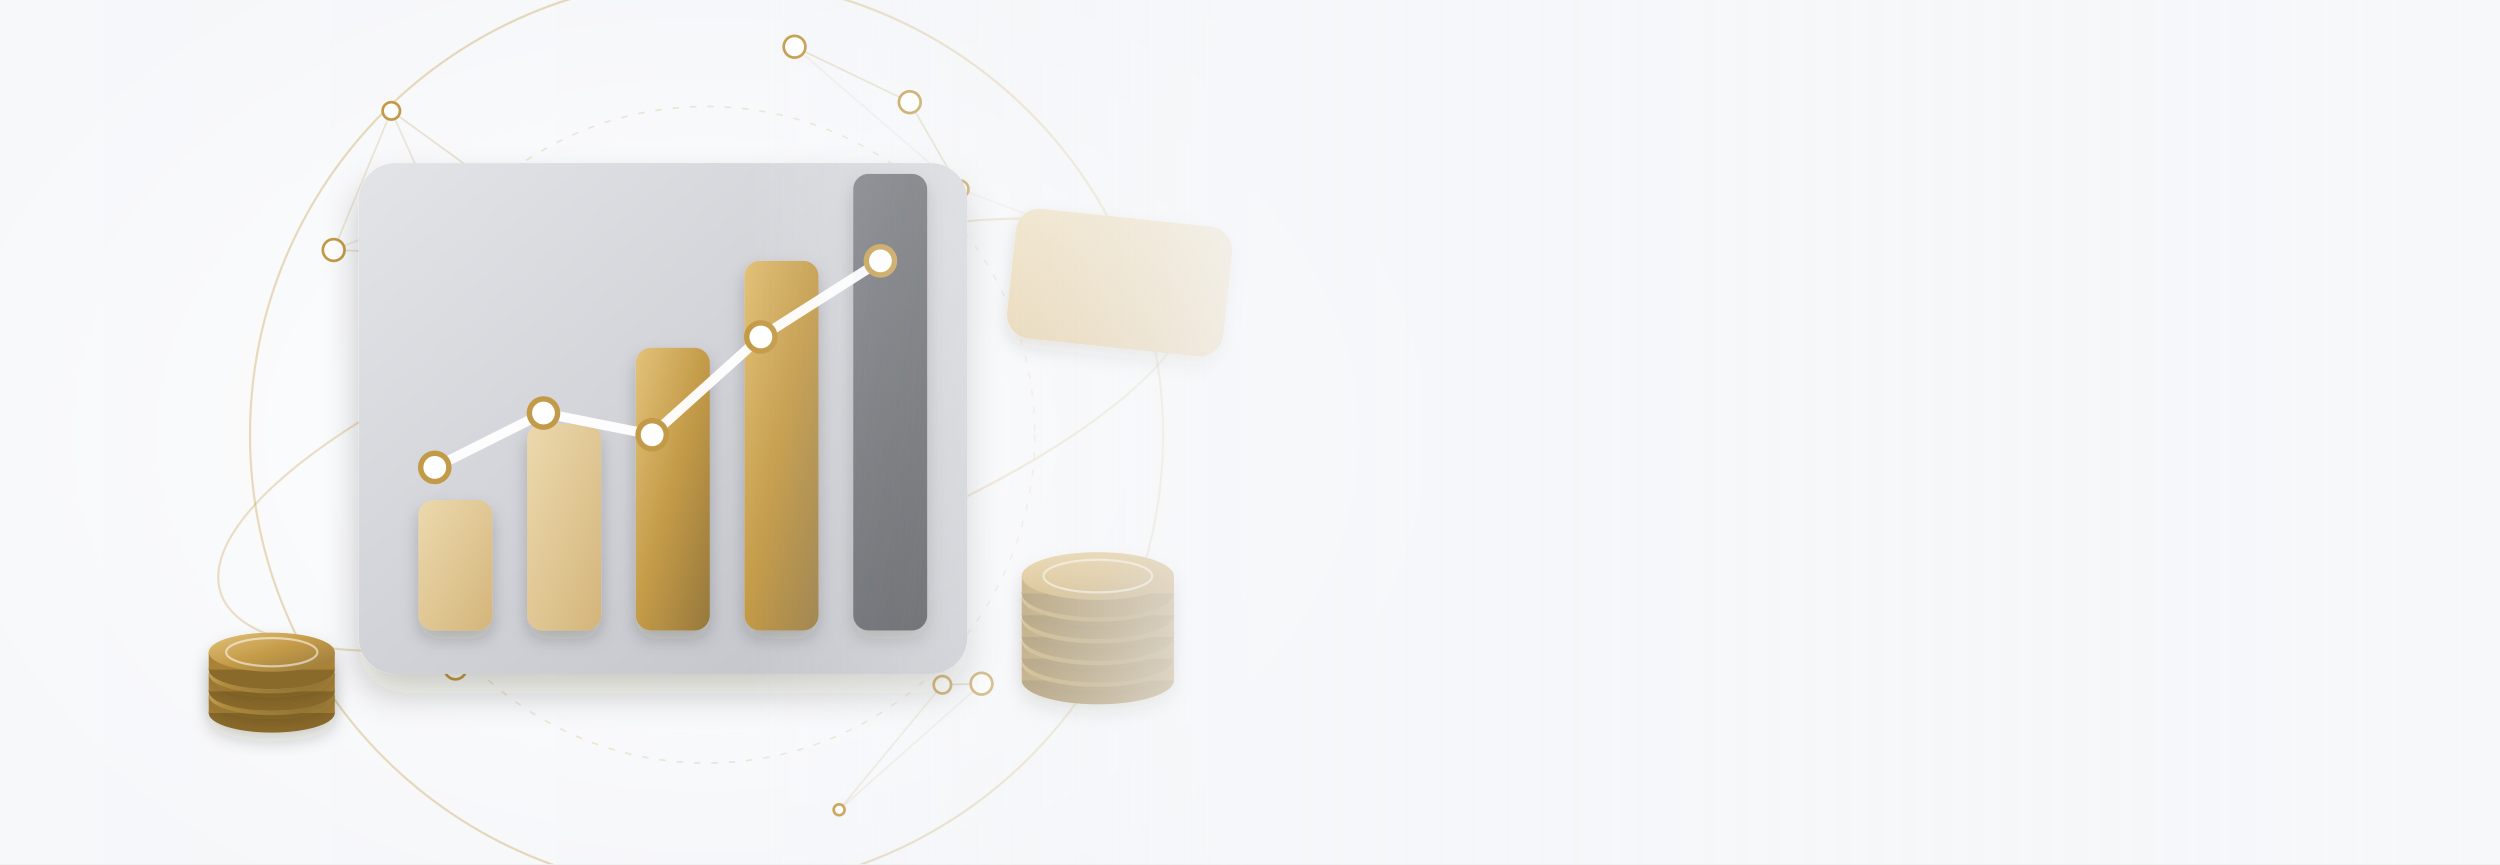
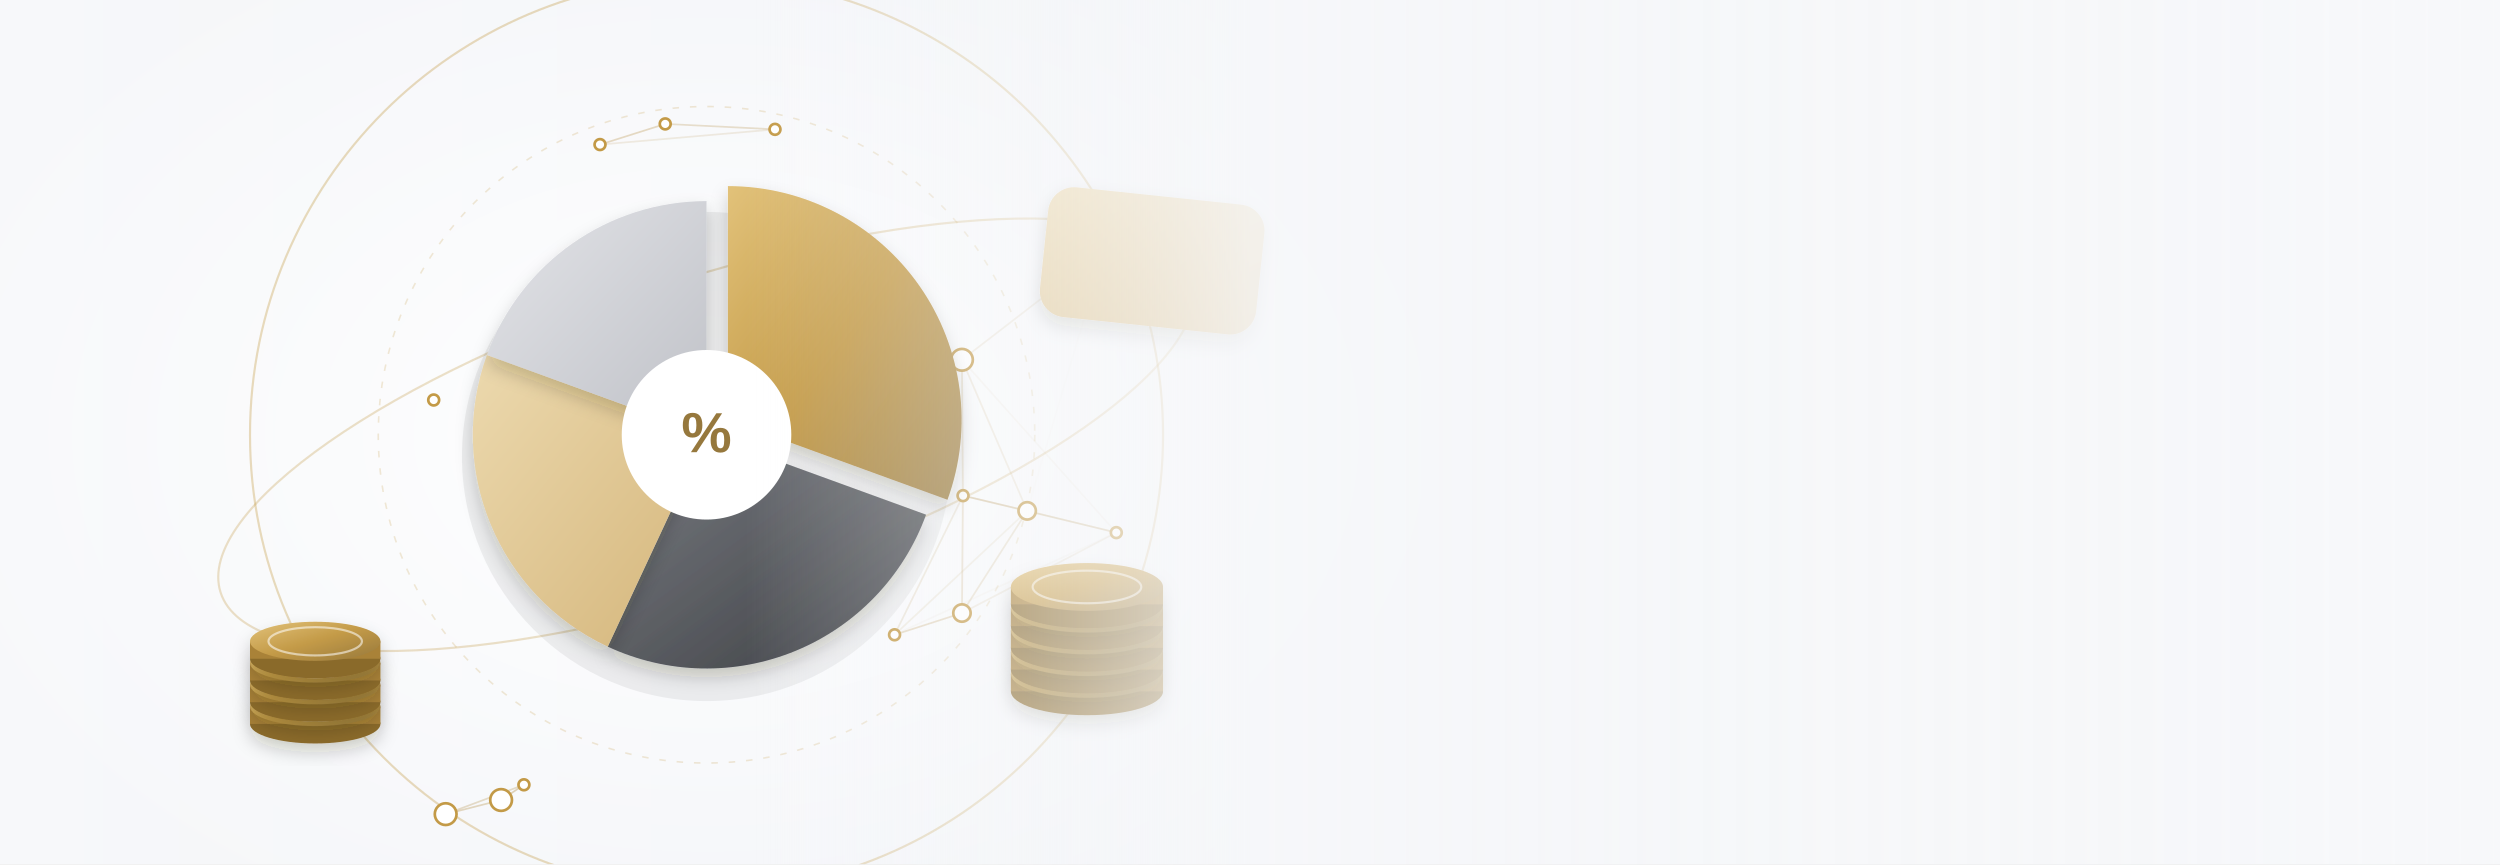
<svg xmlns="http://www.w3.org/2000/svg" viewBox="0 0 2300 795" width="2300" height="795" preserveAspectRatio="xMidYMid slice">
  <defs>
-     <linearGradient id="bgfundsem" x1="0" y1="0" x2="1" y2="0">
+     <linearGradient id="bgfundsec" x1="0" y1="0" x2="1" y2="0">
      <stop offset="0" stop-color="#f7f8fa" />
      <stop offset="0.45" stop-color="#f1f3f7" />
      <stop offset="1" stop-color="#e9ecf2" />
    </linearGradient>
-     <linearGradient id="goldfundsem" x1="0" y1="0" x2="1" y2="1">
+     <linearGradient id="goldfundsec" x1="0" y1="0" x2="1" y2="1">
      <stop offset="0" stop-color="#e2c27a" />
      <stop offset="0.5" stop-color="#c39a47" />
      <stop offset="1" stop-color="#96783d" />
    </linearGradient>
-     <linearGradient id="tanfundsem" x1="0" y1="0" x2="1" y2="1">
+     <linearGradient id="tanfundsec" x1="0" y1="0" x2="1" y2="1">
      <stop offset="0" stop-color="#ecd9ae" />
      <stop offset="1" stop-color="#d4b57a" />
    </linearGradient>
-     <linearGradient id="darkfundsem" x1="0" y1="0" x2="1" y2="1">
+     <linearGradient id="darkfundsec" x1="0" y1="0" x2="1" y2="1">
      <stop offset="0" stop-color="#7a7d83" />
      <stop offset="1" stop-color="#3b3d41" />
    </linearGradient>
-     <linearGradient id="greyfundsem" x1="0" y1="0" x2="1" y2="1">
+     <linearGradient id="greyfundsec" x1="0" y1="0" x2="1" y2="1">
      <stop offset="0" stop-color="#e3e4e8" />
      <stop offset="1" stop-color="#bfc1c7" />
    </linearGradient>
-     <radialGradient id="glowfundsem" cx="0.5" cy="0.5" r="0.5">
+     <radialGradient id="glowfundsec" cx="0.5" cy="0.5" r="0.5">
      <stop offset="0" stop-color="#fff" stop-opacity="0.95" />
      <stop offset="1" stop-color="#fff" stop-opacity="0" />
    </radialGradient>
-     <filter id="shfundsem" x="-30%" y="-30%" width="160%" height="170%">
+     <filter id="shfundsec" x="-30%" y="-30%" width="160%" height="170%">
      <feDropShadow dx="0" dy="18" stdDeviation="16" flood-color="#2b2410" flood-opacity="0.22" />
    </filter>
-     <filter id="shsfundsem" x="-30%" y="-30%" width="160%" height="170%">
+     <filter id="shsfundsec" x="-30%" y="-30%" width="160%" height="170%">
      <feDropShadow dx="0" dy="8" stdDeviation="8" flood-color="#2b2410" flood-opacity="0.2" />
    </filter>
  </defs>
-   <linearGradient id="veilfundsem" x1="0" y1="0" x2="1" y2="0">
+   <linearGradient id="veilfundsec" x1="0" y1="0" x2="1" y2="0">
    <stop offset="0" stop-color="#f7f8fa" stop-opacity="1" />
    <stop offset="0.5" stop-color="#f7f8fa" stop-opacity="0.85" />
    <stop offset="0.7" stop-color="#f7f8fa" stop-opacity="0" />
  </linearGradient>
-   <rect width="2300" height="795" fill="url(#bgfundsem)" />
-   <ellipse cx="650" cy="400" rx="760" ry="520" fill="url(#glowfundsem)" />
+   <rect width="2300" height="795" fill="url(#bgfundsec)" />
+   <ellipse cx="650" cy="400" rx="760" ry="520" fill="url(#glowfundsec)" />
  <g transform="translate(-1000 0)">
    <circle cx="1650" cy="400" r="420" fill="none" stroke="#c39a47" stroke-opacity="0.35" stroke-width="2" />
    <circle cx="1650" cy="400" r="302" fill="none" stroke="#c39a47" stroke-opacity="0.22" stroke-width="1.5" stroke-dasharray="6 10" />
    <ellipse cx="1650" cy="400" rx="470" ry="143" fill="none" stroke="#c39a47" stroke-opacity="0.3" stroke-width="2" transform="rotate(-18 1650 400)" />
-     <line x1="1455" y1="171" x2="1307" y2="230" stroke="#b08a3e" stroke-opacity="0.15" stroke-width="1.6" />
-     <line x1="1455" y1="171" x2="1360" y2="102" stroke="#b08a3e" stroke-opacity="0.22" stroke-width="1.6" />
-     <line x1="1455" y1="171" x2="1419" y2="234" stroke="#b08a3e" stroke-opacity="0.29" stroke-width="1.6" />
-     <line x1="1731" y1="43" x2="1837" y2="94" stroke="#b08a3e" stroke-opacity="0.22" stroke-width="1.6" />
-     <line x1="1731" y1="43" x2="1883" y2="174" stroke="#b08a3e" stroke-opacity="0.09" stroke-width="1.6" />
-     <line x1="2059" y1="240" x2="1883" y2="174" stroke="#b08a3e" stroke-opacity="0.11" stroke-width="1.6" />
-     <line x1="1419" y1="615" x2="1436" y2="586" stroke="#b08a3e" stroke-opacity="0.35" stroke-width="1.6" />
-     <line x1="1419" y1="615" x2="1382" y2="573" stroke="#b08a3e" stroke-opacity="0.31" stroke-width="1.6" />
-     <line x1="1903" y1="629" x2="1867" y2="630" stroke="#b08a3e" stroke-opacity="0.34" stroke-width="1.6" />
-     <line x1="1903" y1="629" x2="1772" y2="745" stroke="#b08a3e" stroke-opacity="0.13" stroke-width="1.6" />
-     <line x1="1436" y1="586" x2="1382" y2="573" stroke="#b08a3e" stroke-opacity="0.31" stroke-width="1.6" />
-     <line x1="1867" y1="630" x2="1772" y2="745" stroke="#b08a3e" stroke-opacity="0.17" stroke-width="1.6" />
-     <line x1="1837" y1="94" x2="1883" y2="174" stroke="#b08a3e" stroke-opacity="0.26" stroke-width="1.6" />
-     <line x1="1307" y1="230" x2="1360" y2="102" stroke="#b08a3e" stroke-opacity="0.19" stroke-width="1.6" />
-     <line x1="1307" y1="230" x2="1419" y2="234" stroke="#b08a3e" stroke-opacity="0.23" stroke-width="1.6" />
-     <line x1="1360" y1="102" x2="1419" y2="234" stroke="#b08a3e" stroke-opacity="0.18" stroke-width="1.6" />
-     <circle cx="1455" cy="171" r="6" fill="#fff" stroke="#c39a47" stroke-width="2.5" />
-     <circle cx="1731" cy="43" r="10" fill="#fff" stroke="#c39a47" stroke-width="2.5" />
-     <circle cx="2059" cy="240" r="6" fill="#fff" stroke="#c39a47" stroke-width="2.5" />
-     <circle cx="1419" cy="615" r="10" fill="#fff" stroke="#c39a47" stroke-width="2.5" />
-     <circle cx="1903" cy="629" r="10" fill="#fff" stroke="#c39a47" stroke-width="2.5" />
-     <circle cx="1436" cy="586" r="6" fill="#fff" stroke="#c39a47" stroke-width="2.5" />
-     <circle cx="1867" cy="630" r="8" fill="#fff" stroke="#c39a47" stroke-width="2.5" />
-     <circle cx="1837" cy="94" r="10" fill="#fff" stroke="#c39a47" stroke-width="2.5" />
-     <circle cx="1307" cy="230" r="10" fill="#fff" stroke="#c39a47" stroke-width="2.5" />
-     <circle cx="1360" cy="102" r="8" fill="#fff" stroke="#c39a47" stroke-width="2.5" />
-     <circle cx="1883" cy="174" r="8" fill="#fff" stroke="#c39a47" stroke-width="2.5" />
-     <circle cx="1382" cy="573" r="5" fill="#fff" stroke="#c39a47" stroke-width="2.5" />
-     <circle cx="1419" cy="234" r="8" fill="#fff" stroke="#c39a47" stroke-width="2.5" />
-     <circle cx="1772" cy="745" r="5" fill="#fff" stroke="#c39a47" stroke-width="2.5" />
-     <rect x="1330" y="150" width="560" height="470" rx="34" fill="url(#greyfundsem)" filter="url(#shfundsem)" transform="rotate(0 1610.0 385.0)" />
-     <rect x="1385" y="460" width="68" height="120" rx="14" fill="url(#tanfundsem)" filter="url(#shsfundsem)" />
-     <rect x="1485" y="390" width="68" height="190" rx="14" fill="url(#tanfundsem)" filter="url(#shsfundsem)" />
-     <rect x="1585" y="320" width="68" height="260" rx="14" fill="url(#goldfundsem)" filter="url(#shsfundsem)" />
-     <rect x="1685" y="240" width="68" height="340" rx="14" fill="url(#goldfundsem)" filter="url(#shsfundsem)" />
-     <rect x="1785" y="160" width="68" height="420" rx="14" fill="url(#darkfundsem)" filter="url(#shsfundsem)" />
-     <polyline points="1400,430 1500,380 1600,400 1700,310 1810,240" fill="none" stroke="#fff" stroke-width="9" stroke-linecap="round" stroke-linejoin="round" opacity="0.95" />
-     <circle cx="1400" cy="430" r="13" fill="#fff" stroke="#c39a47" stroke-width="5" />
-     <circle cx="1500" cy="380" r="13" fill="#fff" stroke="#c39a47" stroke-width="5" />
-     <circle cx="1600" cy="400" r="13" fill="#fff" stroke="#c39a47" stroke-width="5" />
-     <circle cx="1700" cy="310" r="13" fill="#fff" stroke="#c39a47" stroke-width="5" />
-     <circle cx="1810" cy="240" r="13" fill="#fff" stroke="#c39a47" stroke-width="5" />
-     <g filter="url(#shsfundsem)">
-       <ellipse cx="2010" cy="626" rx="70" ry="22" fill="#8a6a2c" />
-       <rect x="1940" y="610" width="140" height="16" fill="#a98238" />
-       <ellipse cx="2010" cy="610" rx="70" ry="22" fill="url(#goldfundsem)" />
-       <ellipse cx="2010" cy="610" rx="50" ry="15" fill="none" stroke="#fff" stroke-opacity="0.55" stroke-width="2" />
+     <line x1="1552" y1="133" x2="1713" y2="119" stroke="#b08a3e" stroke-opacity="0.15" stroke-width="1.6" />
+     <line x1="1552" y1="133" x2="1612" y2="114" stroke="#b08a3e" stroke-opacity="0.30" stroke-width="1.6" />
+     <line x1="2027" y1="490" x2="1885" y2="564" stroke="#b08a3e" stroke-opacity="0.15" stroke-width="1.6" />
+     <line x1="2027" y1="490" x2="1886" y2="456" stroke="#b08a3e" stroke-opacity="0.18" stroke-width="1.6" />
+     <line x1="2027" y1="490" x2="1823" y2="584" stroke="#b08a3e" stroke-opacity="0.05" stroke-width="1.6" />
+     <line x1="2027" y1="490" x2="1945" y2="470" stroke="#b08a3e" stroke-opacity="0.27" stroke-width="1.6" />
+     <line x1="2027" y1="490" x2="2016" y2="230" stroke="#b08a3e" stroke-opacity="0.00" stroke-width="1.6" />
+     <line x1="2027" y1="490" x2="1885" y2="331" stroke="#b08a3e" stroke-opacity="0.07" stroke-width="1.6" />
+     <line x1="1885" y1="564" x2="1886" y2="456" stroke="#b08a3e" stroke-opacity="0.23" stroke-width="1.6" />
+     <line x1="1885" y1="564" x2="1823" y2="584" stroke="#b08a3e" stroke-opacity="0.30" stroke-width="1.6" />
+     <line x1="1885" y1="564" x2="1945" y2="470" stroke="#b08a3e" stroke-opacity="0.23" stroke-width="1.6" />
+     <line x1="1885" y1="564" x2="1885" y2="331" stroke="#b08a3e" stroke-opacity="0.04" stroke-width="1.6" />
+     <line x1="1410" y1="749" x2="1482" y2="722" stroke="#b08a3e" stroke-opacity="0.28" stroke-width="1.6" />
+     <line x1="1410" y1="749" x2="1461" y2="736" stroke="#b08a3e" stroke-opacity="0.32" stroke-width="1.6" />
+     <line x1="1886" y1="456" x2="1823" y2="584" stroke="#b08a3e" stroke-opacity="0.18" stroke-width="1.6" />
+     <line x1="1886" y1="456" x2="1945" y2="470" stroke="#b08a3e" stroke-opacity="0.31" stroke-width="1.6" />
+     <line x1="1886" y1="456" x2="1885" y2="331" stroke="#b08a3e" stroke-opacity="0.21" stroke-width="1.6" />
+     <line x1="1713" y1="119" x2="1612" y2="114" stroke="#b08a3e" stroke-opacity="0.25" stroke-width="1.6" />
+     <line x1="1823" y1="584" x2="1945" y2="470" stroke="#b08a3e" stroke-opacity="0.14" stroke-width="1.6" />
+     <line x1="1945" y1="470" x2="2016" y2="230" stroke="#b08a3e" stroke-opacity="0.02" stroke-width="1.6" />
+     <line x1="1945" y1="470" x2="1885" y2="331" stroke="#b08a3e" stroke-opacity="0.17" stroke-width="1.6" />
+     <line x1="2016" y1="230" x2="1885" y2="331" stroke="#b08a3e" stroke-opacity="0.15" stroke-width="1.6" />
+     <line x1="1482" y1="722" x2="1461" y2="736" stroke="#b08a3e" stroke-opacity="0.36" stroke-width="1.6" />
+     <circle cx="1552" cy="133" r="5" fill="#fff" stroke="#c39a47" stroke-width="2.5" />
+     <circle cx="2027" cy="490" r="5" fill="#fff" stroke="#c39a47" stroke-width="2.5" />
+     <circle cx="1885" cy="564" r="8" fill="#fff" stroke="#c39a47" stroke-width="2.5" />
+     <circle cx="1410" cy="749" r="10" fill="#fff" stroke="#c39a47" stroke-width="2.5" />
+     <circle cx="1886" cy="456" r="5" fill="#fff" stroke="#c39a47" stroke-width="2.5" />
+     <circle cx="1713" cy="119" r="5" fill="#fff" stroke="#c39a47" stroke-width="2.5" />
+     <circle cx="1823" cy="584" r="5" fill="#fff" stroke="#c39a47" stroke-width="2.5" />
+     <circle cx="1945" cy="470" r="8" fill="#fff" stroke="#c39a47" stroke-width="2.5" />
+     <circle cx="2016" cy="230" r="8" fill="#fff" stroke="#c39a47" stroke-width="2.5" />
+     <circle cx="1885" cy="331" r="10" fill="#fff" stroke="#c39a47" stroke-width="2.5" />
+     <circle cx="1399" cy="368" r="5" fill="#fff" stroke="#c39a47" stroke-width="2.5" />
+     <circle cx="1482" cy="722" r="5" fill="#fff" stroke="#c39a47" stroke-width="2.5" />
+     <circle cx="1612" cy="114" r="5" fill="#fff" stroke="#c39a47" stroke-width="2.5" />
+     <circle cx="1461" cy="736" r="10" fill="#fff" stroke="#c39a47" stroke-width="2.5" />
+     <circle cx="1650" cy="420" r="225" fill="#000" opacity="0.06" />
+     <path d="M1669.66 386.234 L1669.7 171.2 A215 215 0 0 1 1871.7 459.8 Z" fill="url(#goldfundsec)" filter="url(#shsfundsec)" />
+     <path d="M1650 400 L1852.0 473.5 A215 215 0 0 1 1559.1 594.9 Z" fill="url(#darkfundsec)" filter="url(#shsfundsec)" />
+     <path d="M1650 400 L1559.1 594.9 A215 215 0 0 1 1448.0 326.5 Z" fill="url(#tanfundsec)" filter="url(#shsfundsec)" />
+     <path d="M1650 400 L1448.0 326.5 A215 215 0 0 1 1650.0 185.0 Z" fill="url(#greyfundsec)" filter="url(#shsfundsec)" />
+     <circle cx="1650" cy="400" r="78" fill="#fff" />
+     <text x="1650" y="416" text-anchor="middle" font-family="Poppins,Arial,sans-serif" font-size="52" font-weight="700" fill="#96783d">%</text>
+     <g filter="url(#shsfundsec)">
+       <ellipse cx="2000" cy="636" rx="70" ry="22" fill="#8a6a2c" />
+       <rect x="1930" y="620" width="140" height="16" fill="#a98238" />
+       <ellipse cx="2000" cy="620" rx="70" ry="22" fill="url(#goldfundsec)" />
+       <ellipse cx="2000" cy="620" rx="50" ry="15" fill="none" stroke="#fff" stroke-opacity="0.55" stroke-width="2" />
    </g>
-     <g filter="url(#shsfundsem)">
-       <ellipse cx="2010" cy="606" rx="70" ry="22" fill="#8a6a2c" />
-       <rect x="1940" y="590" width="140" height="16" fill="#a98238" />
-       <ellipse cx="2010" cy="590" rx="70" ry="22" fill="url(#goldfundsem)" />
-       <ellipse cx="2010" cy="590" rx="50" ry="15" fill="none" stroke="#fff" stroke-opacity="0.55" stroke-width="2" />
+     <g filter="url(#shsfundsec)">
+       <ellipse cx="2000" cy="616" rx="70" ry="22" fill="#8a6a2c" />
+       <rect x="1930" y="600" width="140" height="16" fill="#a98238" />
+       <ellipse cx="2000" cy="600" rx="70" ry="22" fill="url(#goldfundsec)" />
+       <ellipse cx="2000" cy="600" rx="50" ry="15" fill="none" stroke="#fff" stroke-opacity="0.55" stroke-width="2" />
    </g>
-     <g filter="url(#shsfundsem)">
-       <ellipse cx="2010" cy="586" rx="70" ry="22" fill="#8a6a2c" />
-       <rect x="1940" y="570" width="140" height="16" fill="#a98238" />
-       <ellipse cx="2010" cy="570" rx="70" ry="22" fill="url(#goldfundsem)" />
-       <ellipse cx="2010" cy="570" rx="50" ry="15" fill="none" stroke="#fff" stroke-opacity="0.55" stroke-width="2" />
+     <g filter="url(#shsfundsec)">
+       <ellipse cx="2000" cy="596" rx="70" ry="22" fill="#8a6a2c" />
+       <rect x="1930" y="580" width="140" height="16" fill="#a98238" />
+       <ellipse cx="2000" cy="580" rx="70" ry="22" fill="url(#goldfundsec)" />
+       <ellipse cx="2000" cy="580" rx="50" ry="15" fill="none" stroke="#fff" stroke-opacity="0.55" stroke-width="2" />
    </g>
-     <g filter="url(#shsfundsem)">
-       <ellipse cx="2010" cy="566" rx="70" ry="22" fill="#8a6a2c" />
-       <rect x="1940" y="550" width="140" height="16" fill="#a98238" />
-       <ellipse cx="2010" cy="550" rx="70" ry="22" fill="url(#goldfundsem)" />
-       <ellipse cx="2010" cy="550" rx="50" ry="15" fill="none" stroke="#fff" stroke-opacity="0.55" stroke-width="2" />
+     <g filter="url(#shsfundsec)">
+       <ellipse cx="2000" cy="576" rx="70" ry="22" fill="#8a6a2c" />
+       <rect x="1930" y="560" width="140" height="16" fill="#a98238" />
+       <ellipse cx="2000" cy="560" rx="70" ry="22" fill="url(#goldfundsec)" />
+       <ellipse cx="2000" cy="560" rx="50" ry="15" fill="none" stroke="#fff" stroke-opacity="0.55" stroke-width="2" />
    </g>
-     <g filter="url(#shsfundsem)">
-       <ellipse cx="2010" cy="546" rx="70" ry="22" fill="#8a6a2c" />
-       <rect x="1940" y="530" width="140" height="16" fill="#a98238" />
-       <ellipse cx="2010" cy="530" rx="70" ry="22" fill="url(#goldfundsem)" />
-       <ellipse cx="2010" cy="530" rx="50" ry="15" fill="none" stroke="#fff" stroke-opacity="0.55" stroke-width="2" />
+     <g filter="url(#shsfundsec)">
+       <ellipse cx="2000" cy="556" rx="70" ry="22" fill="#8a6a2c" />
+       <rect x="1930" y="540" width="140" height="16" fill="#a98238" />
+       <ellipse cx="2000" cy="540" rx="70" ry="22" fill="url(#goldfundsec)" />
+       <ellipse cx="2000" cy="540" rx="50" ry="15" fill="none" stroke="#fff" stroke-opacity="0.55" stroke-width="2" />
    </g>
-     <g filter="url(#shsfundsem)">
-       <ellipse cx="1250" cy="656" rx="58" ry="18" fill="#8a6a2c" />
-       <rect x="1192" y="640" width="116" height="16" fill="#a98238" />
-       <ellipse cx="1250" cy="640" rx="58" ry="18" fill="url(#goldfundsem)" />
-       <ellipse cx="1250" cy="640" rx="42" ry="13" fill="none" stroke="#fff" stroke-opacity="0.55" stroke-width="2" />
+     <g filter="url(#shsfundsec)">
+       <ellipse cx="1290" cy="666" rx="60" ry="18" fill="#8a6a2c" />
+       <rect x="1230" y="650" width="120" height="16" fill="#a98238" />
+       <ellipse cx="1290" cy="650" rx="60" ry="18" fill="url(#goldfundsec)" />
+       <ellipse cx="1290" cy="650" rx="43" ry="13" fill="none" stroke="#fff" stroke-opacity="0.55" stroke-width="2" />
    </g>
-     <g filter="url(#shsfundsem)">
-       <ellipse cx="1250" cy="636" rx="58" ry="18" fill="#8a6a2c" />
-       <rect x="1192" y="620" width="116" height="16" fill="#a98238" />
-       <ellipse cx="1250" cy="620" rx="58" ry="18" fill="url(#goldfundsem)" />
-       <ellipse cx="1250" cy="620" rx="42" ry="13" fill="none" stroke="#fff" stroke-opacity="0.55" stroke-width="2" />
+     <g filter="url(#shsfundsec)">
+       <ellipse cx="1290" cy="646" rx="60" ry="18" fill="#8a6a2c" />
+       <rect x="1230" y="630" width="120" height="16" fill="#a98238" />
+       <ellipse cx="1290" cy="630" rx="60" ry="18" fill="url(#goldfundsec)" />
+       <ellipse cx="1290" cy="630" rx="43" ry="13" fill="none" stroke="#fff" stroke-opacity="0.55" stroke-width="2" />
    </g>
-     <g filter="url(#shsfundsem)">
-       <ellipse cx="1250" cy="616" rx="58" ry="18" fill="#8a6a2c" />
-       <rect x="1192" y="600" width="116" height="16" fill="#a98238" />
-       <ellipse cx="1250" cy="600" rx="58" ry="18" fill="url(#goldfundsem)" />
-       <ellipse cx="1250" cy="600" rx="42" ry="13" fill="none" stroke="#fff" stroke-opacity="0.55" stroke-width="2" />
+     <g filter="url(#shsfundsec)">
+       <ellipse cx="1290" cy="626" rx="60" ry="18" fill="#8a6a2c" />
+       <rect x="1230" y="610" width="120" height="16" fill="#a98238" />
+       <ellipse cx="1290" cy="610" rx="60" ry="18" fill="url(#goldfundsec)" />
+       <ellipse cx="1290" cy="610" rx="43" ry="13" fill="none" stroke="#fff" stroke-opacity="0.55" stroke-width="2" />
    </g>
-     <rect x="1930" y="200" width="200" height="120" rx="22" fill="url(#tanfundsem)" filter="url(#shsfundsem)" transform="rotate(6 2030.0 260.0)" />
+     <g filter="url(#shsfundsec)">
+       <ellipse cx="1290" cy="606" rx="60" ry="18" fill="#8a6a2c" />
+       <rect x="1230" y="590" width="120" height="16" fill="#a98238" />
+       <ellipse cx="1290" cy="590" rx="60" ry="18" fill="url(#goldfundsec)" />
+       <ellipse cx="1290" cy="590" rx="43" ry="13" fill="none" stroke="#fff" stroke-opacity="0.55" stroke-width="2" />
+     </g>
+     <rect x="1960" y="180" width="200" height="120" rx="24" fill="url(#tanfundsec)" filter="url(#shsfundsec)" transform="rotate(6 2060.0 240.0)" />
  </g>
-   <rect width="2300" height="795" fill="url(#veilfundsem)" transform="translate(2300 0) scale(-1 1)" />
+   <rect width="2300" height="795" fill="url(#veilfundsec)" transform="translate(2300 0) scale(-1 1)" />
</svg>
